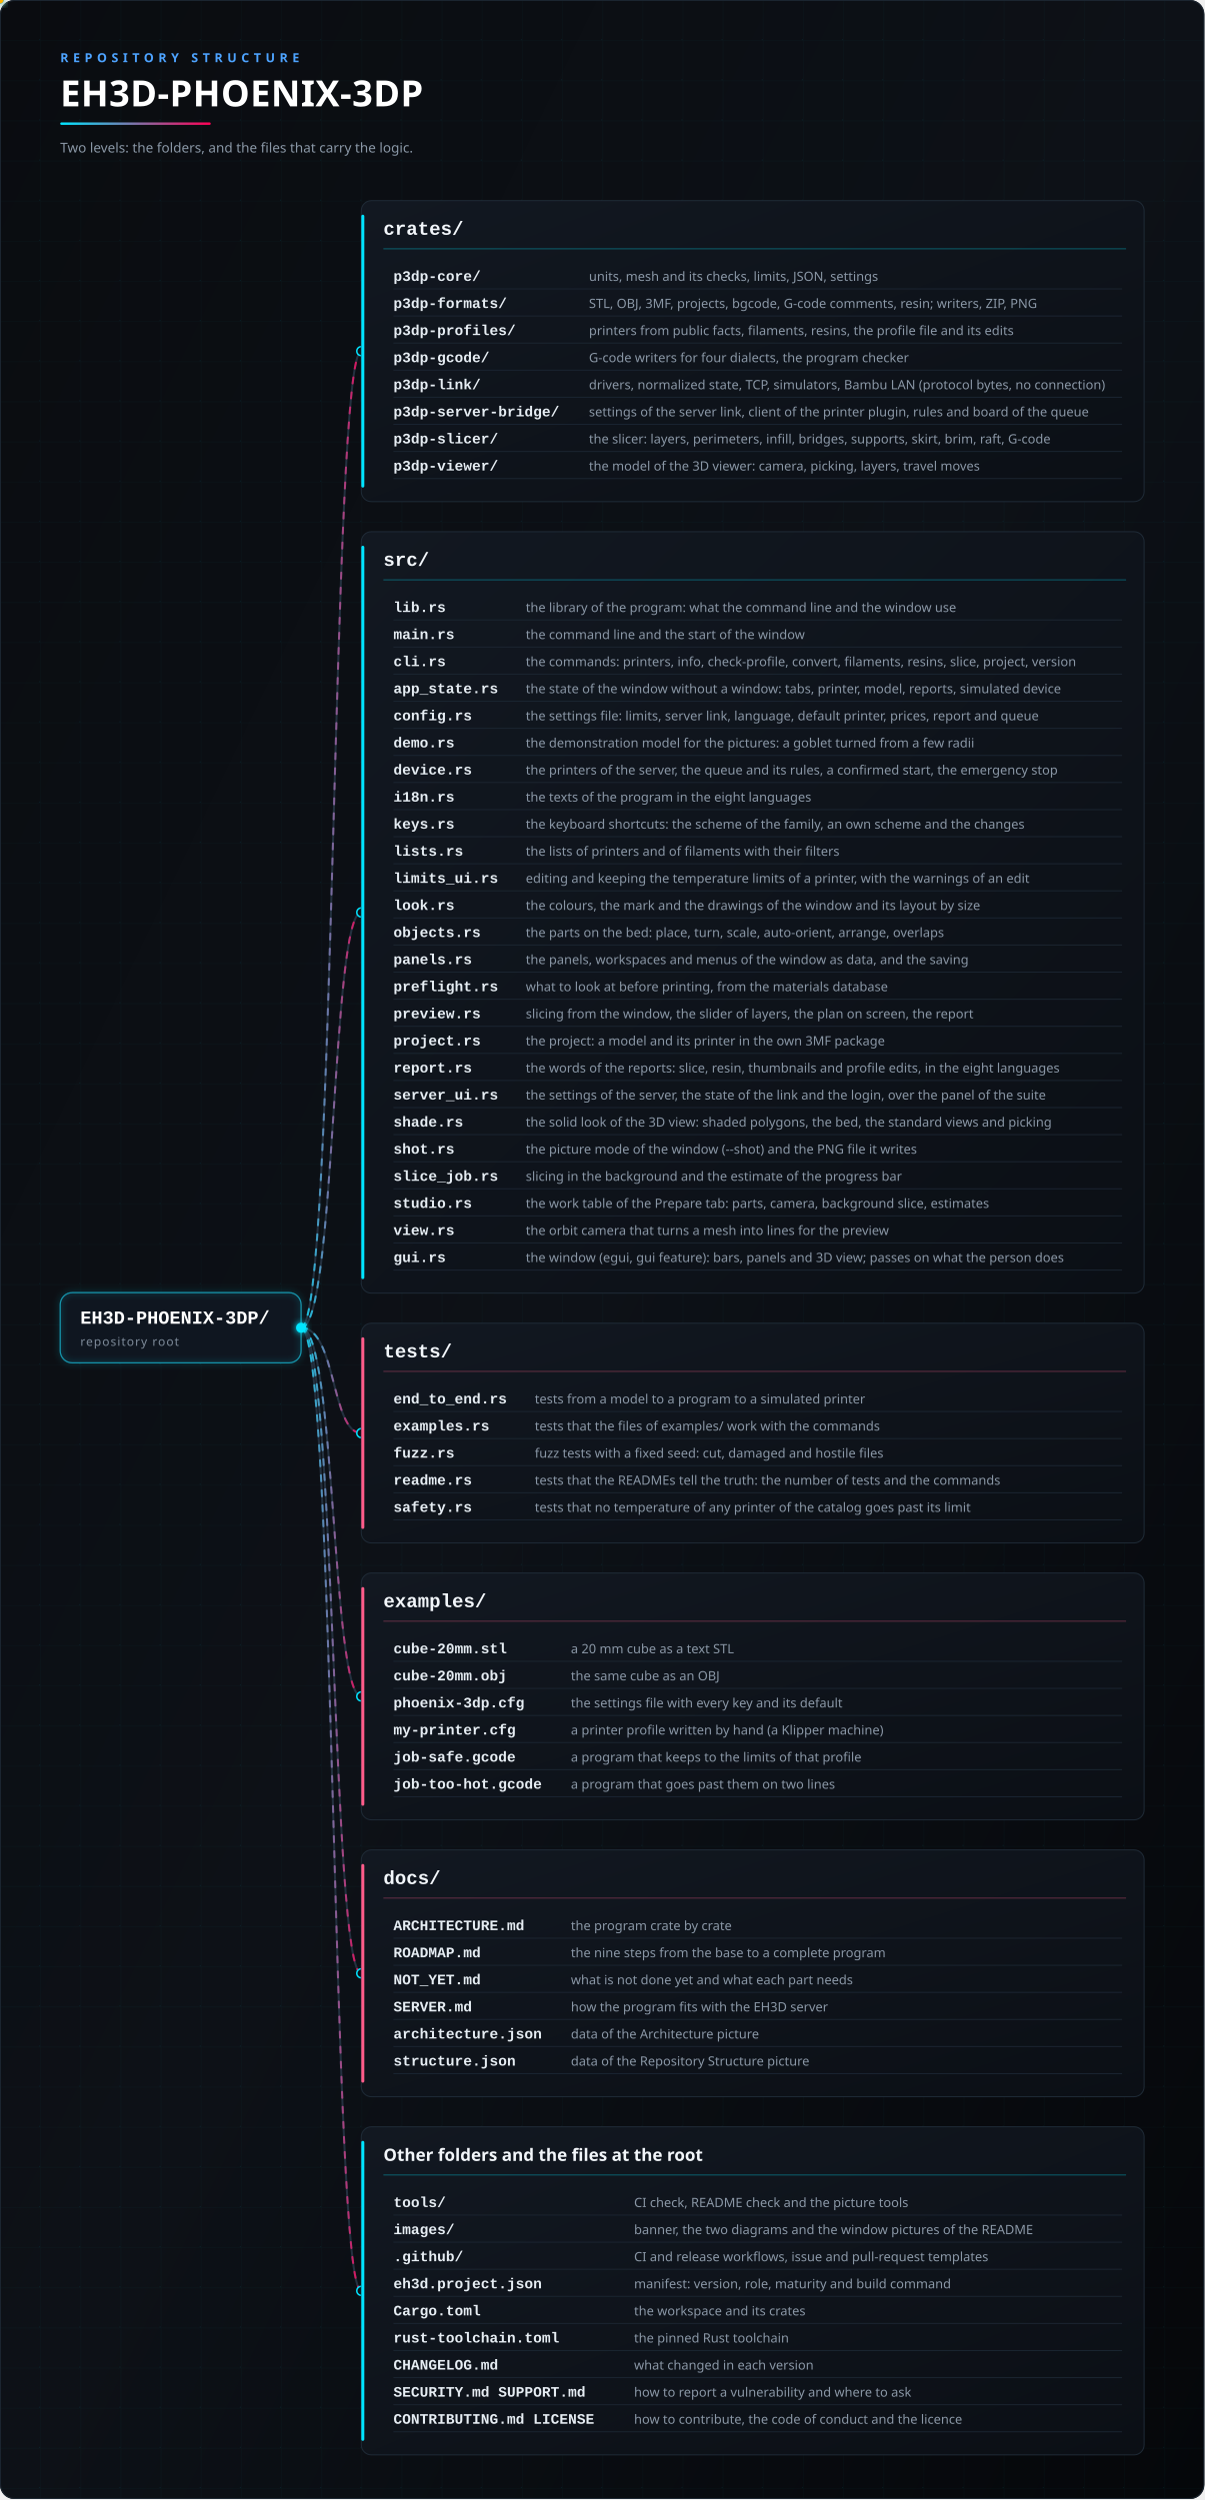
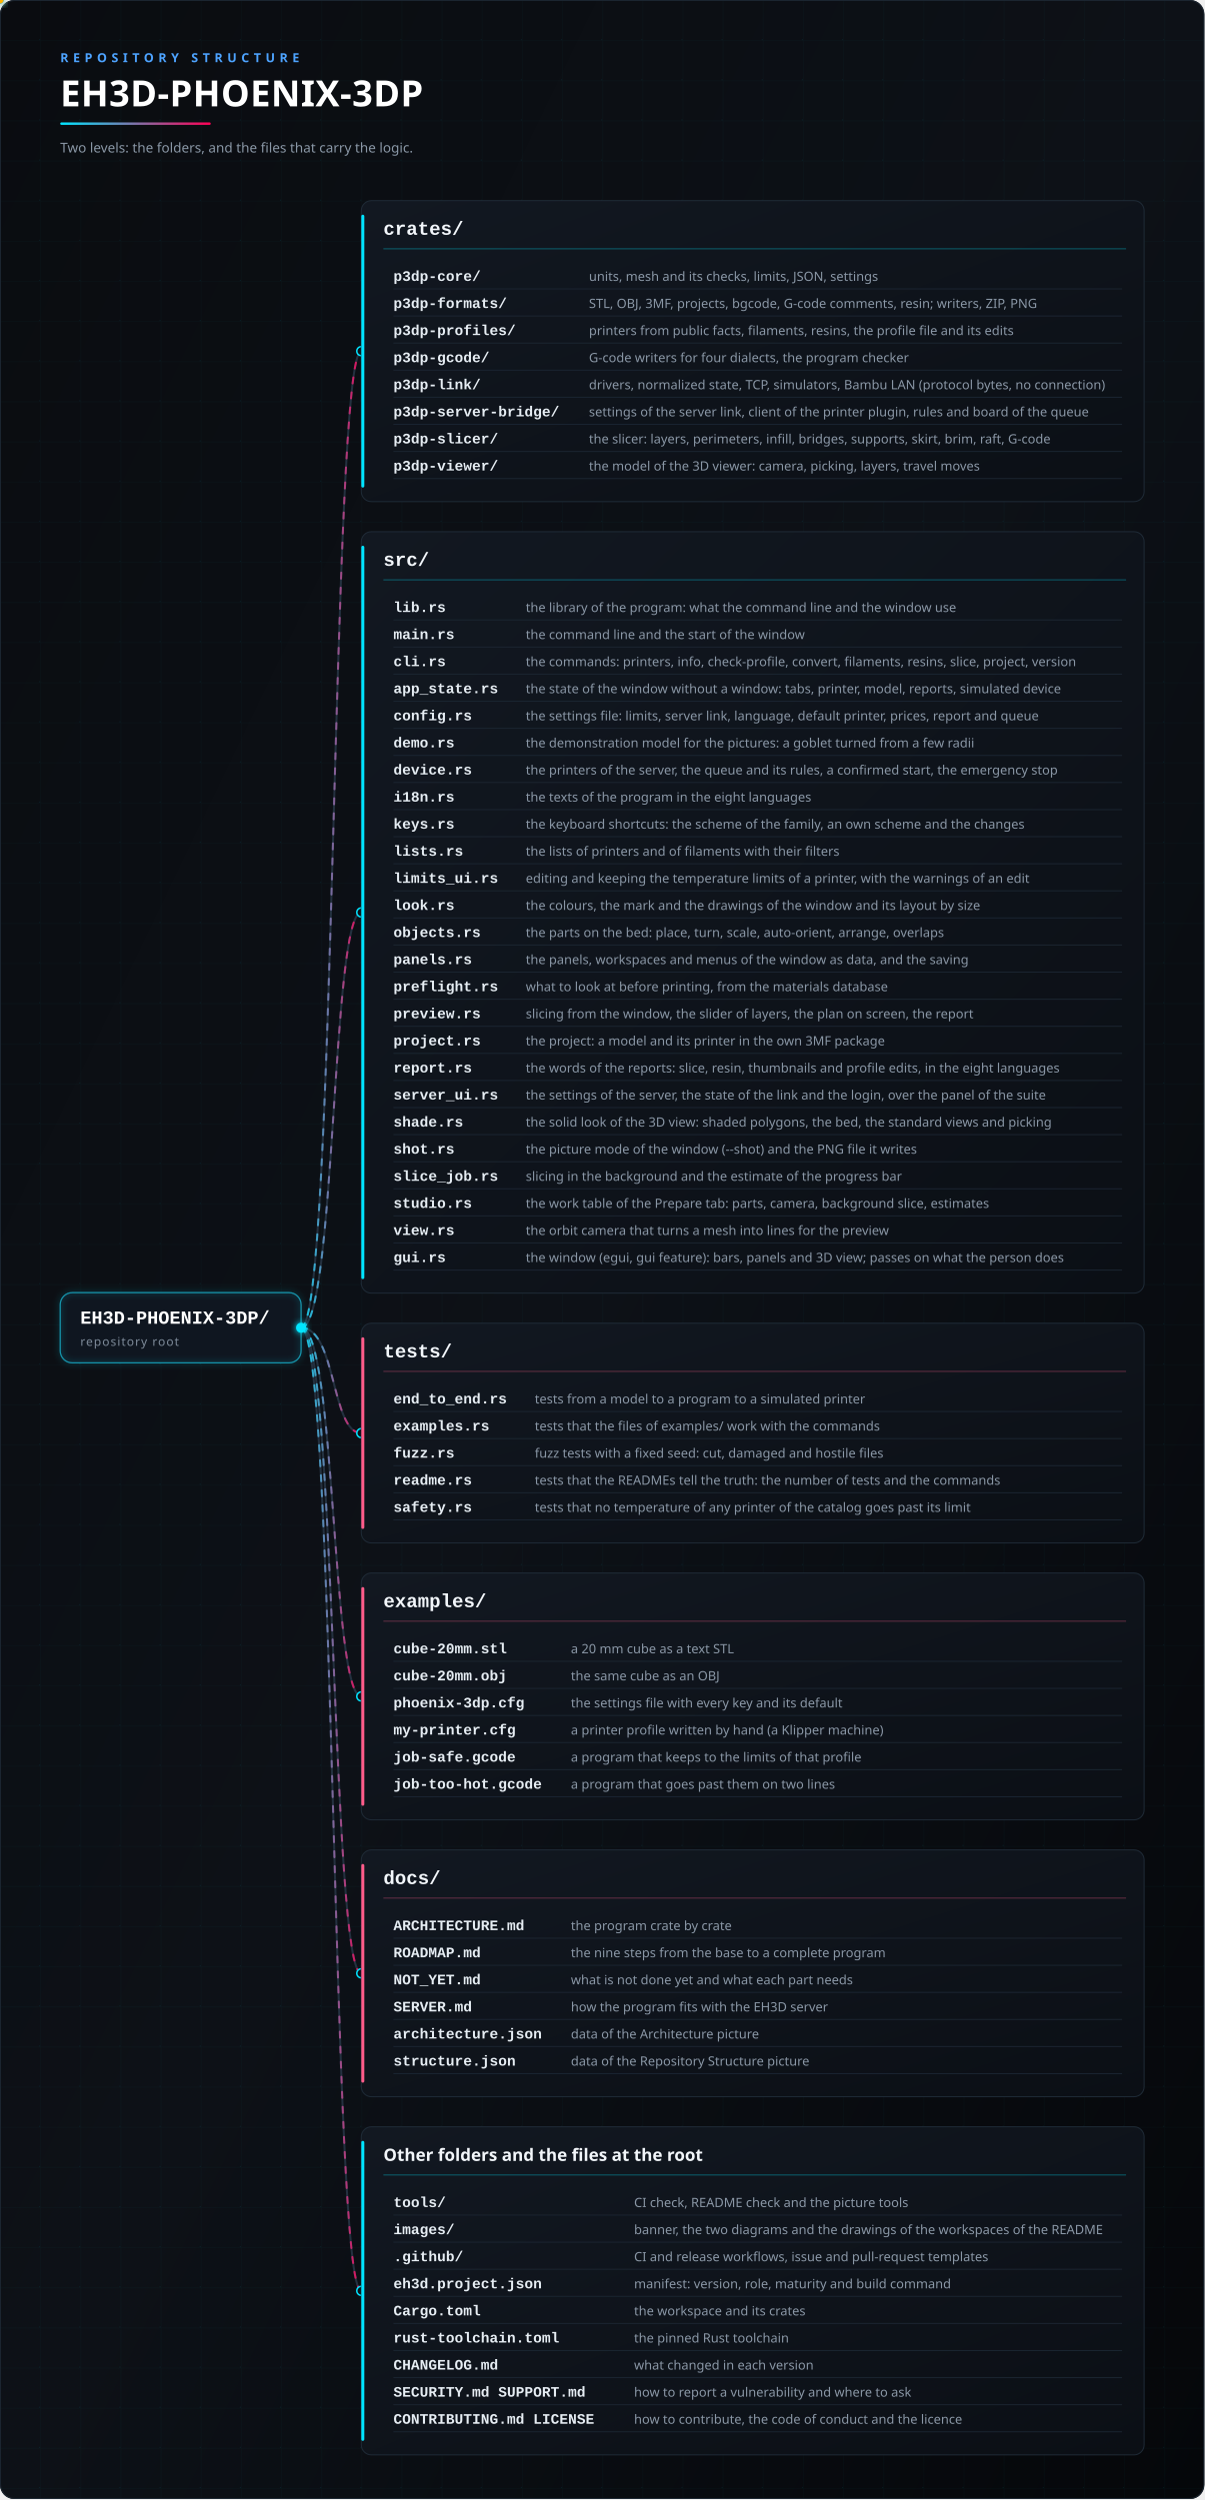
<svg xmlns="http://www.w3.org/2000/svg" viewBox="0 0 1200 2491" width="100%" role="img" aria-labelledby="t d">
  <defs>
    <linearGradient id="bg" x1="0" y1="0" x2="1" y2="1">
      <stop offset="0" stop-color="#0A0C10" />
      <stop offset="0.5" stop-color="#0D1117" />
      <stop offset="1" stop-color="#05070A" />
    </linearGradient>
    <linearGradient id="card" x1="0" y1="0" x2="1" y2="1">
      <stop offset="0" stop-color="#121821" />
      <stop offset="1" stop-color="#0B0F15" />
    </linearGradient>
    <linearGradient id="line" x1="0" y1="0" x2="1" y2="0">
      <stop offset="0" stop-color="#00E5FF" />
      <stop offset="1" stop-color="#FF0055" />
    </linearGradient>
    <filter id="glow" x="-50%" y="-50%" width="200%" height="200%">
      <feGaussianBlur stdDeviation="3" result="b" />
      <feMerge>
        <feMergeNode in="b" />
        <feMergeNode in="SourceGraphic" />
      </feMerge>
    </filter>
    <pattern id="grid" width="40" height="40" patternUnits="userSpaceOnUse">
      <path d="M40 0H0V40" fill="none" stroke="#00E5FF" stroke-opacity="0.035" />
      <circle cx="40" cy="40" r="1" fill="#00E5FF" fill-opacity="0.09" />
    </pattern>
  </defs>
  <rect width="1200" height="2491" rx="14" fill="url(#bg)" />
  <rect width="1200" height="2491" rx="14" fill="url(#grid)" />
  <rect x="0.5" y="0.5" width="1199" height="2490" rx="14" fill="none" stroke="#1B2530" />
  <text x="60" y="62" font-family="'Segoe UI','Noto Sans','Noto Sans CJK SC','Microsoft YaHei','Yu Gothic','Helvetica Neue',Helvetica,Arial,sans-serif" font-size="12.5" font-weight="600" fill="#4DA3FF" text-anchor="start" letter-spacing="4.5">REPOSITORY STRUCTURE</text>
  <text x="60" y="106" font-family="'Segoe UI','Noto Sans','Noto Sans CJK SC','Microsoft YaHei','Yu Gothic','Helvetica Neue',Helvetica,Arial,sans-serif" font-size="36" font-weight="700" fill="#FFFFFF" text-anchor="start" letter-spacing="0.5">EH3D-PHOENIX-3DP</text>
  <rect x="60" y="122" width="150" height="2.5" rx="1.25" fill="url(#line)">
    <animate attributeName="width" values="40;150;150" keyTimes="0;0.4;1" dur="3s" repeatCount="indefinite" />
  </rect>
  <text x="60" y="152" font-family="'Segoe UI','Noto Sans','Noto Sans CJK SC','Microsoft YaHei','Yu Gothic','Helvetica Neue',Helvetica,Arial,sans-serif" font-size="13.5" font-weight="400" fill="#8A97A6" text-anchor="start">Two levels: the folders, and the files that carry the logic.</text>
  <path id="c0" d="M300,1323.5 C335,1323.5 330,350 360,350" fill="none" stroke="#243140" stroke-width="2" />
  <path d="M300,1323.5 C335,1323.5 330,350 360,350" fill="none" stroke="url(#line)" stroke-width="2" stroke-linecap="round" stroke-dasharray="6 9" opacity="0.9">
    <animate attributeName="stroke-dashoffset" from="0" to="-30" dur="1.6s" repeatCount="indefinite" />
  </path>
  <circle cx="360" cy="350" r="4.5" fill="#0D1117" stroke="#00E5FF" stroke-width="1.5" />
  <path id="c1" d="M300,1323.5 C335,1323.5 330,909.5 360,909.5" fill="none" stroke="#243140" stroke-width="2" />
  <path d="M300,1323.5 C335,1323.5 330,909.5 360,909.5" fill="none" stroke="url(#line)" stroke-width="2" stroke-linecap="round" stroke-dasharray="6 9" opacity="0.9">
    <animate attributeName="stroke-dashoffset" from="0" to="-30" dur="1.6s" repeatCount="indefinite" />
  </path>
  <circle cx="360" cy="909.5" r="4.5" fill="#0D1117" stroke="#00E5FF" stroke-width="1.5" />
  <path id="c2" d="M300,1323.5 C335,1323.5 330,1428.5 360,1428.5" fill="none" stroke="#243140" stroke-width="2" />
  <path d="M300,1323.5 C335,1323.5 330,1428.5 360,1428.5" fill="none" stroke="url(#line)" stroke-width="2" stroke-linecap="round" stroke-dasharray="6 9" opacity="0.9">
    <animate attributeName="stroke-dashoffset" from="0" to="-30" dur="1.6s" repeatCount="indefinite" />
  </path>
  <circle cx="360" cy="1428.5" r="4.5" fill="#0D1117" stroke="#00E5FF" stroke-width="1.5" />
  <path id="c3" d="M300,1323.5 C335,1323.5 330,1691 360,1691" fill="none" stroke="#243140" stroke-width="2" />
  <path d="M300,1323.5 C335,1323.5 330,1691 360,1691" fill="none" stroke="url(#line)" stroke-width="2" stroke-linecap="round" stroke-dasharray="6 9" opacity="0.9">
    <animate attributeName="stroke-dashoffset" from="0" to="-30" dur="1.6s" repeatCount="indefinite" />
  </path>
  <circle cx="360" cy="1691" r="4.5" fill="#0D1117" stroke="#00E5FF" stroke-width="1.5" />
  <path id="c4" d="M300,1323.5 C335,1323.5 330,1967 360,1967" fill="none" stroke="#243140" stroke-width="2" />
  <path d="M300,1323.5 C335,1323.5 330,1967 360,1967" fill="none" stroke="url(#line)" stroke-width="2" stroke-linecap="round" stroke-dasharray="6 9" opacity="0.9">
    <animate attributeName="stroke-dashoffset" from="0" to="-30" dur="1.6s" repeatCount="indefinite" />
  </path>
  <circle cx="360" cy="1967" r="4.5" fill="#0D1117" stroke="#00E5FF" stroke-width="1.5" />
  <path id="c5" d="M300,1323.5 C335,1323.5 330,2283.5 360,2283.5" fill="none" stroke="#243140" stroke-width="2" />
  <path d="M300,1323.5 C335,1323.5 330,2283.5 360,2283.5" fill="none" stroke="url(#line)" stroke-width="2" stroke-linecap="round" stroke-dasharray="6 9" opacity="0.9">
    <animate attributeName="stroke-dashoffset" from="0" to="-30" dur="1.6s" repeatCount="indefinite" />
  </path>
  <circle cx="360" cy="2283.5" r="4.5" fill="#0D1117" stroke="#00E5FF" stroke-width="1.5" />
  <circle r="3.5" fill="#00E5FF" filter="url(#glow)">
    <animateMotion dur="3.4s" repeatCount="indefinite">
      <mpath href="#c0" />
    </animateMotion>
  </circle>
  <circle r="3.5" fill="#4DA3FF" filter="url(#glow)">
    <animateMotion dur="4.2s" repeatCount="indefinite">
      <mpath href="#c1" />
    </animateMotion>
  </circle>
  <circle r="3.5" fill="#FFB300" filter="url(#glow)">
    <animateMotion dur="5.0s" repeatCount="indefinite">
      <mpath href="#c2" />
    </animateMotion>
  </circle>
  <circle r="3.5" fill="#00E5FF" filter="url(#glow)">
    <animateMotion dur="5.8s" repeatCount="indefinite">
      <mpath href="#c3" />
    </animateMotion>
  </circle>
  <circle r="3.5" fill="#4DA3FF" filter="url(#glow)">
    <animateMotion dur="6.6s" repeatCount="indefinite">
      <mpath href="#c4" />
    </animateMotion>
  </circle>
  <circle r="3.5" fill="#FFB300" filter="url(#glow)">
    <animateMotion dur="7.4s" repeatCount="indefinite">
      <mpath href="#c5" />
    </animateMotion>
  </circle>
  <rect x="60" y="1288.5" width="240" height="70" rx="12" fill="#0F1620" stroke="#2A3A4C" stroke-width="1.2" />
  <rect x="60" y="1288.5" width="240" height="70" rx="12" fill="none" stroke="#00E5FF" stroke-opacity="0.5" stroke-width="1.2" filter="url(#glow)">
    <animate attributeName="stroke-opacity" values="0.15;0.6;0.15" dur="3.6s" repeatCount="indefinite" />
  </rect>
  <text x="80" y="1319.5" font-family="'JetBrains Mono','Cascadia Code','SFMono-Regular',Consolas,'Liberation Mono',monospace" font-size="18.5" font-weight="700" fill="#FFFFFF" text-anchor="start">EH3D-PHOENIX-3DP/</text>
  <text x="80" y="1341.5" font-family="'Segoe UI','Noto Sans','Noto Sans CJK SC','Microsoft YaHei','Yu Gothic','Helvetica Neue',Helvetica,Arial,sans-serif" font-size="12" font-weight="400" fill="#7D8A99" text-anchor="start" letter-spacing="1">repository root</text>
  <circle cx="300" cy="1323.5" r="5" fill="#00E5FF" filter="url(#glow)" />
  <rect x="360" y="200" width="780" height="300" rx="10" fill="url(#card)" stroke="#1E2A36" stroke-width="1" />
  <rect x="360" y="214" width="3" height="272" rx="1.5" fill="#00E5FF">
    <animate attributeName="opacity" values="0.55;1;0.55" dur="4s" begin="0s" repeatCount="indefinite" />
  </rect>
  <text x="382" y="234" font-family="'JetBrains Mono','Cascadia Code','SFMono-Regular',Consolas,'Liberation Mono',monospace" font-size="19" font-weight="700" fill="#F2F6FA" text-anchor="start">crates/</text>
  <line x1="382" y1="248" x2="1122" y2="248" stroke="#00E5FF" stroke-opacity="0.35" stroke-width="1" />
  <text x="392" y="280" font-family="'JetBrains Mono','Cascadia Code','SFMono-Regular',Consolas,'Liberation Mono',monospace" font-size="14.5" font-weight="600" fill="#E6EDF3" text-anchor="start">p3dp-core/</text>
  <text x="586.81" y="280" font-family="'Segoe UI','Noto Sans','Noto Sans CJK SC','Microsoft YaHei','Yu Gothic','Helvetica Neue',Helvetica,Arial,sans-serif" font-size="12.8" font-weight="400" fill="#8A97A6" text-anchor="start">units, mesh and its checks, limits, JSON, settings</text>
  <line x1="392" y1="288" x2="1118" y2="288" stroke="#1A2430" stroke-width="1" />
  <text x="392" y="307" font-family="'JetBrains Mono','Cascadia Code','SFMono-Regular',Consolas,'Liberation Mono',monospace" font-size="14.5" font-weight="600" fill="#E6EDF3" text-anchor="start">p3dp-formats/</text>
  <text x="586.81" y="307" font-family="'Segoe UI','Noto Sans','Noto Sans CJK SC','Microsoft YaHei','Yu Gothic','Helvetica Neue',Helvetica,Arial,sans-serif" font-size="12.8" font-weight="400" fill="#8A97A6" text-anchor="start">STL, OBJ, 3MF, projects, bgcode, G-code comments, resin; writers, ZIP, PNG</text>
  <line x1="392" y1="315" x2="1118" y2="315" stroke="#1A2430" stroke-width="1" />
  <text x="392" y="334" font-family="'JetBrains Mono','Cascadia Code','SFMono-Regular',Consolas,'Liberation Mono',monospace" font-size="14.5" font-weight="600" fill="#E6EDF3" text-anchor="start">p3dp-profiles/</text>
  <text x="586.81" y="334" font-family="'Segoe UI','Noto Sans','Noto Sans CJK SC','Microsoft YaHei','Yu Gothic','Helvetica Neue',Helvetica,Arial,sans-serif" font-size="12.8" font-weight="400" fill="#8A97A6" text-anchor="start">printers from public facts, filaments, resins, the profile file and its edits</text>
  <line x1="392" y1="342" x2="1118" y2="342" stroke="#1A2430" stroke-width="1" />
  <text x="392" y="361" font-family="'JetBrains Mono','Cascadia Code','SFMono-Regular',Consolas,'Liberation Mono',monospace" font-size="14.5" font-weight="600" fill="#E6EDF3" text-anchor="start">p3dp-gcode/</text>
  <text x="586.81" y="361" font-family="'Segoe UI','Noto Sans','Noto Sans CJK SC','Microsoft YaHei','Yu Gothic','Helvetica Neue',Helvetica,Arial,sans-serif" font-size="12.8" font-weight="400" fill="#8A97A6" text-anchor="start">G-code writers for four dialects, the program checker</text>
  <line x1="392" y1="369" x2="1118" y2="369" stroke="#1A2430" stroke-width="1" />
  <text x="392" y="388" font-family="'JetBrains Mono','Cascadia Code','SFMono-Regular',Consolas,'Liberation Mono',monospace" font-size="14.5" font-weight="600" fill="#E6EDF3" text-anchor="start">p3dp-link/</text>
  <text x="586.81" y="388" font-family="'Segoe UI','Noto Sans','Noto Sans CJK SC','Microsoft YaHei','Yu Gothic','Helvetica Neue',Helvetica,Arial,sans-serif" font-size="12.8" font-weight="400" fill="#8A97A6" text-anchor="start">drivers, normalized state, TCP, simulators, Bambu LAN (protocol bytes, no connection)</text>
  <line x1="392" y1="396" x2="1118" y2="396" stroke="#1A2430" stroke-width="1" />
  <text x="392" y="415" font-family="'JetBrains Mono','Cascadia Code','SFMono-Regular',Consolas,'Liberation Mono',monospace" font-size="14.5" font-weight="600" fill="#E6EDF3" text-anchor="start">p3dp-server-bridge/</text>
  <text x="586.81" y="415" font-family="'Segoe UI','Noto Sans','Noto Sans CJK SC','Microsoft YaHei','Yu Gothic','Helvetica Neue',Helvetica,Arial,sans-serif" font-size="12.8" font-weight="400" fill="#8A97A6" text-anchor="start">settings of the server link, client of the printer plugin, rules and board of the queue</text>
  <line x1="392" y1="423" x2="1118" y2="423" stroke="#1A2430" stroke-width="1" />
  <text x="392" y="442" font-family="'JetBrains Mono','Cascadia Code','SFMono-Regular',Consolas,'Liberation Mono',monospace" font-size="14.5" font-weight="600" fill="#E6EDF3" text-anchor="start">p3dp-slicer/</text>
  <text x="586.81" y="442" font-family="'Segoe UI','Noto Sans','Noto Sans CJK SC','Microsoft YaHei','Yu Gothic','Helvetica Neue',Helvetica,Arial,sans-serif" font-size="12.8" font-weight="400" fill="#8A97A6" text-anchor="start">the slicer: layers, perimeters, infill, bridges, supports, skirt, brim, raft, G-code</text>
  <line x1="392" y1="450" x2="1118" y2="450" stroke="#1A2430" stroke-width="1" />
  <text x="392" y="469" font-family="'JetBrains Mono','Cascadia Code','SFMono-Regular',Consolas,'Liberation Mono',monospace" font-size="14.5" font-weight="600" fill="#E6EDF3" text-anchor="start">p3dp-viewer/</text>
  <text x="586.81" y="469" font-family="'Segoe UI','Noto Sans','Noto Sans CJK SC','Microsoft YaHei','Yu Gothic','Helvetica Neue',Helvetica,Arial,sans-serif" font-size="12.8" font-weight="400" fill="#8A97A6" text-anchor="start">the model of the 3D viewer: camera, picking, layers, travel moves</text>
  <line x1="392" y1="477" x2="1118" y2="477" stroke="#1A2430" stroke-width="1" />
  <rect x="360" y="530" width="780" height="759" rx="10" fill="url(#card)" stroke="#1E2A36" stroke-width="1" />
  <rect x="360" y="544" width="3" height="731" rx="1.5" fill="#00E5FF">
    <animate attributeName="opacity" values="0.55;1;0.55" dur="4s" begin="0.6s" repeatCount="indefinite" />
  </rect>
  <text x="382" y="564" font-family="'JetBrains Mono','Cascadia Code','SFMono-Regular',Consolas,'Liberation Mono',monospace" font-size="19" font-weight="700" fill="#F2F6FA" text-anchor="start">src/</text>
  <line x1="382" y1="578" x2="1122" y2="578" stroke="#00E5FF" stroke-opacity="0.35" stroke-width="1" />
  <text x="392" y="610" font-family="'JetBrains Mono','Cascadia Code','SFMono-Regular',Consolas,'Liberation Mono',monospace" font-size="14.5" font-weight="600" fill="#E6EDF3" text-anchor="start">lib.rs</text>
  <text x="523.88" y="610" font-family="'Segoe UI','Noto Sans','Noto Sans CJK SC','Microsoft YaHei','Yu Gothic','Helvetica Neue',Helvetica,Arial,sans-serif" font-size="12.8" font-weight="400" fill="#8A97A6" text-anchor="start">the library of the program: what the command line and the window use</text>
  <line x1="392" y1="618" x2="1118" y2="618" stroke="#1A2430" stroke-width="1" />
  <text x="392" y="637" font-family="'JetBrains Mono','Cascadia Code','SFMono-Regular',Consolas,'Liberation Mono',monospace" font-size="14.5" font-weight="600" fill="#E6EDF3" text-anchor="start">main.rs</text>
  <text x="523.88" y="637" font-family="'Segoe UI','Noto Sans','Noto Sans CJK SC','Microsoft YaHei','Yu Gothic','Helvetica Neue',Helvetica,Arial,sans-serif" font-size="12.8" font-weight="400" fill="#8A97A6" text-anchor="start">the command line and the start of the window</text>
  <line x1="392" y1="645" x2="1118" y2="645" stroke="#1A2430" stroke-width="1" />
  <text x="392" y="664" font-family="'JetBrains Mono','Cascadia Code','SFMono-Regular',Consolas,'Liberation Mono',monospace" font-size="14.5" font-weight="600" fill="#E6EDF3" text-anchor="start">cli.rs</text>
  <text x="523.88" y="664" font-family="'Segoe UI','Noto Sans','Noto Sans CJK SC','Microsoft YaHei','Yu Gothic','Helvetica Neue',Helvetica,Arial,sans-serif" font-size="12.8" font-weight="400" fill="#8A97A6" text-anchor="start">the commands: printers, info, check-profile, convert, filaments, resins, slice, project, version</text>
  <line x1="392" y1="672" x2="1118" y2="672" stroke="#1A2430" stroke-width="1" />
  <text x="392" y="691" font-family="'JetBrains Mono','Cascadia Code','SFMono-Regular',Consolas,'Liberation Mono',monospace" font-size="14.5" font-weight="600" fill="#E6EDF3" text-anchor="start">app_state.rs</text>
  <text x="523.88" y="691" font-family="'Segoe UI','Noto Sans','Noto Sans CJK SC','Microsoft YaHei','Yu Gothic','Helvetica Neue',Helvetica,Arial,sans-serif" font-size="12.8" font-weight="400" fill="#8A97A6" text-anchor="start">the state of the window without a window: tabs, printer, model, reports, simulated device</text>
  <line x1="392" y1="699" x2="1118" y2="699" stroke="#1A2430" stroke-width="1" />
  <text x="392" y="718" font-family="'JetBrains Mono','Cascadia Code','SFMono-Regular',Consolas,'Liberation Mono',monospace" font-size="14.5" font-weight="600" fill="#E6EDF3" text-anchor="start">config.rs</text>
  <text x="523.88" y="718" font-family="'Segoe UI','Noto Sans','Noto Sans CJK SC','Microsoft YaHei','Yu Gothic','Helvetica Neue',Helvetica,Arial,sans-serif" font-size="12.8" font-weight="400" fill="#8A97A6" text-anchor="start">the settings file: limits, server link, language, default printer, prices, report and queue</text>
  <line x1="392" y1="726" x2="1118" y2="726" stroke="#1A2430" stroke-width="1" />
  <text x="392" y="745" font-family="'JetBrains Mono','Cascadia Code','SFMono-Regular',Consolas,'Liberation Mono',monospace" font-size="14.5" font-weight="600" fill="#E6EDF3" text-anchor="start">demo.rs</text>
  <text x="523.88" y="745" font-family="'Segoe UI','Noto Sans','Noto Sans CJK SC','Microsoft YaHei','Yu Gothic','Helvetica Neue',Helvetica,Arial,sans-serif" font-size="12.8" font-weight="400" fill="#8A97A6" text-anchor="start">the demonstration model for the pictures: a goblet turned from a few radii</text>
  <line x1="392" y1="753" x2="1118" y2="753" stroke="#1A2430" stroke-width="1" />
  <text x="392" y="772" font-family="'JetBrains Mono','Cascadia Code','SFMono-Regular',Consolas,'Liberation Mono',monospace" font-size="14.5" font-weight="600" fill="#E6EDF3" text-anchor="start">device.rs</text>
  <text x="523.88" y="772" font-family="'Segoe UI','Noto Sans','Noto Sans CJK SC','Microsoft YaHei','Yu Gothic','Helvetica Neue',Helvetica,Arial,sans-serif" font-size="12.8" font-weight="400" fill="#8A97A6" text-anchor="start">the printers of the server, the queue and its rules, a confirmed start, the emergency stop</text>
  <line x1="392" y1="780" x2="1118" y2="780" stroke="#1A2430" stroke-width="1" />
  <text x="392" y="799" font-family="'JetBrains Mono','Cascadia Code','SFMono-Regular',Consolas,'Liberation Mono',monospace" font-size="14.5" font-weight="600" fill="#E6EDF3" text-anchor="start">i18n.rs</text>
  <text x="523.88" y="799" font-family="'Segoe UI','Noto Sans','Noto Sans CJK SC','Microsoft YaHei','Yu Gothic','Helvetica Neue',Helvetica,Arial,sans-serif" font-size="12.8" font-weight="400" fill="#8A97A6" text-anchor="start">the texts of the program in the eight languages</text>
  <line x1="392" y1="807" x2="1118" y2="807" stroke="#1A2430" stroke-width="1" />
  <text x="392" y="826" font-family="'JetBrains Mono','Cascadia Code','SFMono-Regular',Consolas,'Liberation Mono',monospace" font-size="14.5" font-weight="600" fill="#E6EDF3" text-anchor="start">keys.rs</text>
  <text x="523.88" y="826" font-family="'Segoe UI','Noto Sans','Noto Sans CJK SC','Microsoft YaHei','Yu Gothic','Helvetica Neue',Helvetica,Arial,sans-serif" font-size="12.8" font-weight="400" fill="#8A97A6" text-anchor="start">the keyboard shortcuts: the scheme of the family, an own scheme and the changes</text>
  <line x1="392" y1="834" x2="1118" y2="834" stroke="#1A2430" stroke-width="1" />
  <text x="392" y="853" font-family="'JetBrains Mono','Cascadia Code','SFMono-Regular',Consolas,'Liberation Mono',monospace" font-size="14.5" font-weight="600" fill="#E6EDF3" text-anchor="start">lists.rs</text>
  <text x="523.88" y="853" font-family="'Segoe UI','Noto Sans','Noto Sans CJK SC','Microsoft YaHei','Yu Gothic','Helvetica Neue',Helvetica,Arial,sans-serif" font-size="12.8" font-weight="400" fill="#8A97A6" text-anchor="start">the lists of printers and of filaments with their filters</text>
  <line x1="392" y1="861" x2="1118" y2="861" stroke="#1A2430" stroke-width="1" />
  <text x="392" y="880" font-family="'JetBrains Mono','Cascadia Code','SFMono-Regular',Consolas,'Liberation Mono',monospace" font-size="14.5" font-weight="600" fill="#E6EDF3" text-anchor="start">limits_ui.rs</text>
  <text x="523.88" y="880" font-family="'Segoe UI','Noto Sans','Noto Sans CJK SC','Microsoft YaHei','Yu Gothic','Helvetica Neue',Helvetica,Arial,sans-serif" font-size="12.8" font-weight="400" fill="#8A97A6" text-anchor="start">editing and keeping the temperature limits of a printer, with the warnings of an edit</text>
  <line x1="392" y1="888" x2="1118" y2="888" stroke="#1A2430" stroke-width="1" />
  <text x="392" y="907" font-family="'JetBrains Mono','Cascadia Code','SFMono-Regular',Consolas,'Liberation Mono',monospace" font-size="14.5" font-weight="600" fill="#E6EDF3" text-anchor="start">look.rs</text>
  <text x="523.88" y="907" font-family="'Segoe UI','Noto Sans','Noto Sans CJK SC','Microsoft YaHei','Yu Gothic','Helvetica Neue',Helvetica,Arial,sans-serif" font-size="12.8" font-weight="400" fill="#8A97A6" text-anchor="start">the colours, the mark and the drawings of the window and its layout by size</text>
  <line x1="392" y1="915" x2="1118" y2="915" stroke="#1A2430" stroke-width="1" />
  <text x="392" y="934" font-family="'JetBrains Mono','Cascadia Code','SFMono-Regular',Consolas,'Liberation Mono',monospace" font-size="14.5" font-weight="600" fill="#E6EDF3" text-anchor="start">objects.rs</text>
  <text x="523.88" y="934" font-family="'Segoe UI','Noto Sans','Noto Sans CJK SC','Microsoft YaHei','Yu Gothic','Helvetica Neue',Helvetica,Arial,sans-serif" font-size="12.8" font-weight="400" fill="#8A97A6" text-anchor="start">the parts on the bed: place, turn, scale, auto-orient, arrange, overlaps</text>
  <line x1="392" y1="942" x2="1118" y2="942" stroke="#1A2430" stroke-width="1" />
  <text x="392" y="961" font-family="'JetBrains Mono','Cascadia Code','SFMono-Regular',Consolas,'Liberation Mono',monospace" font-size="14.5" font-weight="600" fill="#E6EDF3" text-anchor="start">panels.rs</text>
  <text x="523.88" y="961" font-family="'Segoe UI','Noto Sans','Noto Sans CJK SC','Microsoft YaHei','Yu Gothic','Helvetica Neue',Helvetica,Arial,sans-serif" font-size="12.8" font-weight="400" fill="#8A97A6" text-anchor="start">the panels, workspaces and menus of the window as data, and the saving</text>
  <line x1="392" y1="969" x2="1118" y2="969" stroke="#1A2430" stroke-width="1" />
  <text x="392" y="988" font-family="'JetBrains Mono','Cascadia Code','SFMono-Regular',Consolas,'Liberation Mono',monospace" font-size="14.5" font-weight="600" fill="#E6EDF3" text-anchor="start">preflight.rs</text>
  <text x="523.88" y="988" font-family="'Segoe UI','Noto Sans','Noto Sans CJK SC','Microsoft YaHei','Yu Gothic','Helvetica Neue',Helvetica,Arial,sans-serif" font-size="12.8" font-weight="400" fill="#8A97A6" text-anchor="start">what to look at before printing, from the materials database</text>
  <line x1="392" y1="996" x2="1118" y2="996" stroke="#1A2430" stroke-width="1" />
  <text x="392" y="1015" font-family="'JetBrains Mono','Cascadia Code','SFMono-Regular',Consolas,'Liberation Mono',monospace" font-size="14.5" font-weight="600" fill="#E6EDF3" text-anchor="start">preview.rs</text>
  <text x="523.88" y="1015" font-family="'Segoe UI','Noto Sans','Noto Sans CJK SC','Microsoft YaHei','Yu Gothic','Helvetica Neue',Helvetica,Arial,sans-serif" font-size="12.8" font-weight="400" fill="#8A97A6" text-anchor="start">slicing from the window, the slider of layers, the plan on screen, the report</text>
  <line x1="392" y1="1023" x2="1118" y2="1023" stroke="#1A2430" stroke-width="1" />
  <text x="392" y="1042" font-family="'JetBrains Mono','Cascadia Code','SFMono-Regular',Consolas,'Liberation Mono',monospace" font-size="14.5" font-weight="600" fill="#E6EDF3" text-anchor="start">project.rs</text>
  <text x="523.88" y="1042" font-family="'Segoe UI','Noto Sans','Noto Sans CJK SC','Microsoft YaHei','Yu Gothic','Helvetica Neue',Helvetica,Arial,sans-serif" font-size="12.8" font-weight="400" fill="#8A97A6" text-anchor="start">the project: a model and its printer in the own 3MF package</text>
  <line x1="392" y1="1050" x2="1118" y2="1050" stroke="#1A2430" stroke-width="1" />
  <text x="392" y="1069" font-family="'JetBrains Mono','Cascadia Code','SFMono-Regular',Consolas,'Liberation Mono',monospace" font-size="14.5" font-weight="600" fill="#E6EDF3" text-anchor="start">report.rs</text>
  <text x="523.88" y="1069" font-family="'Segoe UI','Noto Sans','Noto Sans CJK SC','Microsoft YaHei','Yu Gothic','Helvetica Neue',Helvetica,Arial,sans-serif" font-size="12.8" font-weight="400" fill="#8A97A6" text-anchor="start">the words of the reports: slice, resin, thumbnails and profile edits, in the eight languages</text>
  <line x1="392" y1="1077" x2="1118" y2="1077" stroke="#1A2430" stroke-width="1" />
  <text x="392" y="1096" font-family="'JetBrains Mono','Cascadia Code','SFMono-Regular',Consolas,'Liberation Mono',monospace" font-size="14.5" font-weight="600" fill="#E6EDF3" text-anchor="start">server_ui.rs</text>
  <text x="523.88" y="1096" font-family="'Segoe UI','Noto Sans','Noto Sans CJK SC','Microsoft YaHei','Yu Gothic','Helvetica Neue',Helvetica,Arial,sans-serif" font-size="12.8" font-weight="400" fill="#8A97A6" text-anchor="start">the settings of the server, the state of the link and the login, over the panel of the suite</text>
  <line x1="392" y1="1104" x2="1118" y2="1104" stroke="#1A2430" stroke-width="1" />
  <text x="392" y="1123" font-family="'JetBrains Mono','Cascadia Code','SFMono-Regular',Consolas,'Liberation Mono',monospace" font-size="14.5" font-weight="600" fill="#E6EDF3" text-anchor="start">shade.rs</text>
  <text x="523.88" y="1123" font-family="'Segoe UI','Noto Sans','Noto Sans CJK SC','Microsoft YaHei','Yu Gothic','Helvetica Neue',Helvetica,Arial,sans-serif" font-size="12.8" font-weight="400" fill="#8A97A6" text-anchor="start">the solid look of the 3D view: shaded polygons, the bed, the standard views and picking</text>
  <line x1="392" y1="1131" x2="1118" y2="1131" stroke="#1A2430" stroke-width="1" />
  <text x="392" y="1150" font-family="'JetBrains Mono','Cascadia Code','SFMono-Regular',Consolas,'Liberation Mono',monospace" font-size="14.5" font-weight="600" fill="#E6EDF3" text-anchor="start">shot.rs</text>
  <text x="523.88" y="1150" font-family="'Segoe UI','Noto Sans','Noto Sans CJK SC','Microsoft YaHei','Yu Gothic','Helvetica Neue',Helvetica,Arial,sans-serif" font-size="12.8" font-weight="400" fill="#8A97A6" text-anchor="start">the picture mode of the window (--shot) and the PNG file it writes</text>
  <line x1="392" y1="1158" x2="1118" y2="1158" stroke="#1A2430" stroke-width="1" />
  <text x="392" y="1177" font-family="'JetBrains Mono','Cascadia Code','SFMono-Regular',Consolas,'Liberation Mono',monospace" font-size="14.5" font-weight="600" fill="#E6EDF3" text-anchor="start">slice_job.rs</text>
  <text x="523.88" y="1177" font-family="'Segoe UI','Noto Sans','Noto Sans CJK SC','Microsoft YaHei','Yu Gothic','Helvetica Neue',Helvetica,Arial,sans-serif" font-size="12.8" font-weight="400" fill="#8A97A6" text-anchor="start">slicing in the background and the estimate of the progress bar</text>
  <line x1="392" y1="1185" x2="1118" y2="1185" stroke="#1A2430" stroke-width="1" />
  <text x="392" y="1204" font-family="'JetBrains Mono','Cascadia Code','SFMono-Regular',Consolas,'Liberation Mono',monospace" font-size="14.5" font-weight="600" fill="#E6EDF3" text-anchor="start">studio.rs</text>
  <text x="523.88" y="1204" font-family="'Segoe UI','Noto Sans','Noto Sans CJK SC','Microsoft YaHei','Yu Gothic','Helvetica Neue',Helvetica,Arial,sans-serif" font-size="12.8" font-weight="400" fill="#8A97A6" text-anchor="start">the work table of the Prepare tab: parts, camera, background slice, estimates</text>
  <line x1="392" y1="1212" x2="1118" y2="1212" stroke="#1A2430" stroke-width="1" />
  <text x="392" y="1231" font-family="'JetBrains Mono','Cascadia Code','SFMono-Regular',Consolas,'Liberation Mono',monospace" font-size="14.5" font-weight="600" fill="#E6EDF3" text-anchor="start">view.rs</text>
  <text x="523.88" y="1231" font-family="'Segoe UI','Noto Sans','Noto Sans CJK SC','Microsoft YaHei','Yu Gothic','Helvetica Neue',Helvetica,Arial,sans-serif" font-size="12.8" font-weight="400" fill="#8A97A6" text-anchor="start">the orbit camera that turns a mesh into lines for the preview</text>
  <line x1="392" y1="1239" x2="1118" y2="1239" stroke="#1A2430" stroke-width="1" />
  <text x="392" y="1258" font-family="'JetBrains Mono','Cascadia Code','SFMono-Regular',Consolas,'Liberation Mono',monospace" font-size="14.5" font-weight="600" fill="#E6EDF3" text-anchor="start">gui.rs</text>
  <text x="523.88" y="1258" font-family="'Segoe UI','Noto Sans','Noto Sans CJK SC','Microsoft YaHei','Yu Gothic','Helvetica Neue',Helvetica,Arial,sans-serif" font-size="12.8" font-weight="400" fill="#8A97A6" text-anchor="start">the window (egui, gui feature): bars, panels and 3D view; passes on what the person does</text>
  <line x1="392" y1="1266" x2="1118" y2="1266" stroke="#1A2430" stroke-width="1" />
  <rect x="360" y="1319" width="780" height="219" rx="10" fill="url(#card)" stroke="#1E2A36" stroke-width="1" />
  <rect x="360" y="1333" width="3" height="191" rx="1.5" fill="#FF5C8A">
    <animate attributeName="opacity" values="0.55;1;0.55" dur="4s" begin="1.2s" repeatCount="indefinite" />
  </rect>
  <text x="382" y="1353" font-family="'JetBrains Mono','Cascadia Code','SFMono-Regular',Consolas,'Liberation Mono',monospace" font-size="19" font-weight="700" fill="#F2F6FA" text-anchor="start">tests/</text>
  <line x1="382" y1="1367" x2="1122" y2="1367" stroke="#FF5C8A" stroke-opacity="0.35" stroke-width="1" />
  <text x="392" y="1399" font-family="'JetBrains Mono','Cascadia Code','SFMono-Regular',Consolas,'Liberation Mono',monospace" font-size="14.5" font-weight="600" fill="#E6EDF3" text-anchor="start">end_to_end.rs</text>
  <text x="532.87" y="1399" font-family="'Segoe UI','Noto Sans','Noto Sans CJK SC','Microsoft YaHei','Yu Gothic','Helvetica Neue',Helvetica,Arial,sans-serif" font-size="12.8" font-weight="400" fill="#8A97A6" text-anchor="start">tests from a model to a program to a simulated printer</text>
  <line x1="392" y1="1407" x2="1118" y2="1407" stroke="#1A2430" stroke-width="1" />
  <text x="392" y="1426" font-family="'JetBrains Mono','Cascadia Code','SFMono-Regular',Consolas,'Liberation Mono',monospace" font-size="14.5" font-weight="600" fill="#E6EDF3" text-anchor="start">examples.rs</text>
  <text x="532.87" y="1426" font-family="'Segoe UI','Noto Sans','Noto Sans CJK SC','Microsoft YaHei','Yu Gothic','Helvetica Neue',Helvetica,Arial,sans-serif" font-size="12.8" font-weight="400" fill="#8A97A6" text-anchor="start">tests that the files of examples/ work with the commands</text>
  <line x1="392" y1="1434" x2="1118" y2="1434" stroke="#1A2430" stroke-width="1" />
  <text x="392" y="1453" font-family="'JetBrains Mono','Cascadia Code','SFMono-Regular',Consolas,'Liberation Mono',monospace" font-size="14.5" font-weight="600" fill="#E6EDF3" text-anchor="start">fuzz.rs</text>
  <text x="532.87" y="1453" font-family="'Segoe UI','Noto Sans','Noto Sans CJK SC','Microsoft YaHei','Yu Gothic','Helvetica Neue',Helvetica,Arial,sans-serif" font-size="12.8" font-weight="400" fill="#8A97A6" text-anchor="start">fuzz tests with a fixed seed: cut, damaged and hostile files</text>
  <line x1="392" y1="1461" x2="1118" y2="1461" stroke="#1A2430" stroke-width="1" />
  <text x="392" y="1480" font-family="'JetBrains Mono','Cascadia Code','SFMono-Regular',Consolas,'Liberation Mono',monospace" font-size="14.5" font-weight="600" fill="#E6EDF3" text-anchor="start">readme.rs</text>
  <text x="532.87" y="1480" font-family="'Segoe UI','Noto Sans','Noto Sans CJK SC','Microsoft YaHei','Yu Gothic','Helvetica Neue',Helvetica,Arial,sans-serif" font-size="12.8" font-weight="400" fill="#8A97A6" text-anchor="start">tests that the READMEs tell the truth: the number of tests and the commands</text>
  <line x1="392" y1="1488" x2="1118" y2="1488" stroke="#1A2430" stroke-width="1" />
  <text x="392" y="1507" font-family="'JetBrains Mono','Cascadia Code','SFMono-Regular',Consolas,'Liberation Mono',monospace" font-size="14.5" font-weight="600" fill="#E6EDF3" text-anchor="start">safety.rs</text>
  <text x="532.87" y="1507" font-family="'Segoe UI','Noto Sans','Noto Sans CJK SC','Microsoft YaHei','Yu Gothic','Helvetica Neue',Helvetica,Arial,sans-serif" font-size="12.8" font-weight="400" fill="#8A97A6" text-anchor="start">tests that no temperature of any printer of the catalog goes past its limit</text>
  <line x1="392" y1="1515" x2="1118" y2="1515" stroke="#1A2430" stroke-width="1" />
  <rect x="360" y="1568" width="780" height="246" rx="10" fill="url(#card)" stroke="#1E2A36" stroke-width="1" />
  <rect x="360" y="1582" width="3" height="218" rx="1.5" fill="#FF5C8A">
    <animate attributeName="opacity" values="0.55;1;0.55" dur="4s" begin="1.8s" repeatCount="indefinite" />
  </rect>
  <text x="382" y="1602" font-family="'JetBrains Mono','Cascadia Code','SFMono-Regular',Consolas,'Liberation Mono',monospace" font-size="19" font-weight="700" fill="#F2F6FA" text-anchor="start">examples/</text>
  <line x1="382" y1="1616" x2="1122" y2="1616" stroke="#FF5C8A" stroke-opacity="0.35" stroke-width="1" />
  <text x="392" y="1648" font-family="'JetBrains Mono','Cascadia Code','SFMono-Regular',Consolas,'Liberation Mono',monospace" font-size="14.5" font-weight="600" fill="#E6EDF3" text-anchor="start">cube-20mm.stl</text>
  <text x="568.83" y="1648" font-family="'Segoe UI','Noto Sans','Noto Sans CJK SC','Microsoft YaHei','Yu Gothic','Helvetica Neue',Helvetica,Arial,sans-serif" font-size="12.8" font-weight="400" fill="#8A97A6" text-anchor="start">a 20 mm cube as a text STL</text>
  <line x1="392" y1="1656" x2="1118" y2="1656" stroke="#1A2430" stroke-width="1" />
  <text x="392" y="1675" font-family="'JetBrains Mono','Cascadia Code','SFMono-Regular',Consolas,'Liberation Mono',monospace" font-size="14.5" font-weight="600" fill="#E6EDF3" text-anchor="start">cube-20mm.obj</text>
  <text x="568.83" y="1675" font-family="'Segoe UI','Noto Sans','Noto Sans CJK SC','Microsoft YaHei','Yu Gothic','Helvetica Neue',Helvetica,Arial,sans-serif" font-size="12.8" font-weight="400" fill="#8A97A6" text-anchor="start">the same cube as an OBJ</text>
  <line x1="392" y1="1683" x2="1118" y2="1683" stroke="#1A2430" stroke-width="1" />
  <text x="392" y="1702" font-family="'JetBrains Mono','Cascadia Code','SFMono-Regular',Consolas,'Liberation Mono',monospace" font-size="14.5" font-weight="600" fill="#E6EDF3" text-anchor="start">phoenix-3dp.cfg</text>
  <text x="568.83" y="1702" font-family="'Segoe UI','Noto Sans','Noto Sans CJK SC','Microsoft YaHei','Yu Gothic','Helvetica Neue',Helvetica,Arial,sans-serif" font-size="12.8" font-weight="400" fill="#8A97A6" text-anchor="start">the settings file with every key and its default</text>
  <line x1="392" y1="1710" x2="1118" y2="1710" stroke="#1A2430" stroke-width="1" />
  <text x="392" y="1729" font-family="'JetBrains Mono','Cascadia Code','SFMono-Regular',Consolas,'Liberation Mono',monospace" font-size="14.5" font-weight="600" fill="#E6EDF3" text-anchor="start">my-printer.cfg</text>
  <text x="568.83" y="1729" font-family="'Segoe UI','Noto Sans','Noto Sans CJK SC','Microsoft YaHei','Yu Gothic','Helvetica Neue',Helvetica,Arial,sans-serif" font-size="12.8" font-weight="400" fill="#8A97A6" text-anchor="start">a printer profile written by hand (a Klipper machine)</text>
  <line x1="392" y1="1737" x2="1118" y2="1737" stroke="#1A2430" stroke-width="1" />
  <text x="392" y="1756" font-family="'JetBrains Mono','Cascadia Code','SFMono-Regular',Consolas,'Liberation Mono',monospace" font-size="14.5" font-weight="600" fill="#E6EDF3" text-anchor="start">job-safe.gcode</text>
  <text x="568.83" y="1756" font-family="'Segoe UI','Noto Sans','Noto Sans CJK SC','Microsoft YaHei','Yu Gothic','Helvetica Neue',Helvetica,Arial,sans-serif" font-size="12.8" font-weight="400" fill="#8A97A6" text-anchor="start">a program that keeps to the limits of that profile</text>
  <line x1="392" y1="1764" x2="1118" y2="1764" stroke="#1A2430" stroke-width="1" />
  <text x="392" y="1783" font-family="'JetBrains Mono','Cascadia Code','SFMono-Regular',Consolas,'Liberation Mono',monospace" font-size="14.5" font-weight="600" fill="#E6EDF3" text-anchor="start">job-too-hot.gcode</text>
  <text x="568.83" y="1783" font-family="'Segoe UI','Noto Sans','Noto Sans CJK SC','Microsoft YaHei','Yu Gothic','Helvetica Neue',Helvetica,Arial,sans-serif" font-size="12.8" font-weight="400" fill="#8A97A6" text-anchor="start">a program that goes past them on two lines</text>
  <line x1="392" y1="1791" x2="1118" y2="1791" stroke="#1A2430" stroke-width="1" />
  <rect x="360" y="1844" width="780" height="246" rx="10" fill="url(#card)" stroke="#1E2A36" stroke-width="1" />
  <rect x="360" y="1858" width="3" height="218" rx="1.5" fill="#FF5C8A">
    <animate attributeName="opacity" values="0.55;1;0.55" dur="4s" begin="2.4s" repeatCount="indefinite" />
  </rect>
  <text x="382" y="1878" font-family="'JetBrains Mono','Cascadia Code','SFMono-Regular',Consolas,'Liberation Mono',monospace" font-size="19" font-weight="700" fill="#F2F6FA" text-anchor="start">docs/</text>
  <line x1="382" y1="1892" x2="1122" y2="1892" stroke="#FF5C8A" stroke-opacity="0.35" stroke-width="1" />
  <text x="392" y="1924" font-family="'JetBrains Mono','Cascadia Code','SFMono-Regular',Consolas,'Liberation Mono',monospace" font-size="14.5" font-weight="600" fill="#E6EDF3" text-anchor="start">ARCHITECTURE.md</text>
  <text x="568.83" y="1924" font-family="'Segoe UI','Noto Sans','Noto Sans CJK SC','Microsoft YaHei','Yu Gothic','Helvetica Neue',Helvetica,Arial,sans-serif" font-size="12.8" font-weight="400" fill="#8A97A6" text-anchor="start">the program crate by crate</text>
  <line x1="392" y1="1932" x2="1118" y2="1932" stroke="#1A2430" stroke-width="1" />
  <text x="392" y="1951" font-family="'JetBrains Mono','Cascadia Code','SFMono-Regular',Consolas,'Liberation Mono',monospace" font-size="14.5" font-weight="600" fill="#E6EDF3" text-anchor="start">ROADMAP.md</text>
  <text x="568.83" y="1951" font-family="'Segoe UI','Noto Sans','Noto Sans CJK SC','Microsoft YaHei','Yu Gothic','Helvetica Neue',Helvetica,Arial,sans-serif" font-size="12.8" font-weight="400" fill="#8A97A6" text-anchor="start">the nine steps from the base to a complete program</text>
  <line x1="392" y1="1959" x2="1118" y2="1959" stroke="#1A2430" stroke-width="1" />
  <text x="392" y="1978" font-family="'JetBrains Mono','Cascadia Code','SFMono-Regular',Consolas,'Liberation Mono',monospace" font-size="14.5" font-weight="600" fill="#E6EDF3" text-anchor="start">NOT_YET.md</text>
  <text x="568.83" y="1978" font-family="'Segoe UI','Noto Sans','Noto Sans CJK SC','Microsoft YaHei','Yu Gothic','Helvetica Neue',Helvetica,Arial,sans-serif" font-size="12.8" font-weight="400" fill="#8A97A6" text-anchor="start">what is not done yet and what each part needs</text>
  <line x1="392" y1="1986" x2="1118" y2="1986" stroke="#1A2430" stroke-width="1" />
  <text x="392" y="2005" font-family="'JetBrains Mono','Cascadia Code','SFMono-Regular',Consolas,'Liberation Mono',monospace" font-size="14.5" font-weight="600" fill="#E6EDF3" text-anchor="start">SERVER.md</text>
  <text x="568.83" y="2005" font-family="'Segoe UI','Noto Sans','Noto Sans CJK SC','Microsoft YaHei','Yu Gothic','Helvetica Neue',Helvetica,Arial,sans-serif" font-size="12.8" font-weight="400" fill="#8A97A6" text-anchor="start">how the program fits with the EH3D server</text>
  <line x1="392" y1="2013" x2="1118" y2="2013" stroke="#1A2430" stroke-width="1" />
  <text x="392" y="2032" font-family="'JetBrains Mono','Cascadia Code','SFMono-Regular',Consolas,'Liberation Mono',monospace" font-size="14.5" font-weight="600" fill="#E6EDF3" text-anchor="start">architecture.json</text>
  <text x="568.83" y="2032" font-family="'Segoe UI','Noto Sans','Noto Sans CJK SC','Microsoft YaHei','Yu Gothic','Helvetica Neue',Helvetica,Arial,sans-serif" font-size="12.8" font-weight="400" fill="#8A97A6" text-anchor="start">data of the Architecture picture</text>
  <line x1="392" y1="2040" x2="1118" y2="2040" stroke="#1A2430" stroke-width="1" />
  <text x="392" y="2059" font-family="'JetBrains Mono','Cascadia Code','SFMono-Regular',Consolas,'Liberation Mono',monospace" font-size="14.5" font-weight="600" fill="#E6EDF3" text-anchor="start">structure.json</text>
  <text x="568.83" y="2059" font-family="'Segoe UI','Noto Sans','Noto Sans CJK SC','Microsoft YaHei','Yu Gothic','Helvetica Neue',Helvetica,Arial,sans-serif" font-size="12.8" font-weight="400" fill="#8A97A6" text-anchor="start">data of the Repository Structure picture</text>
  <line x1="392" y1="2067" x2="1118" y2="2067" stroke="#1A2430" stroke-width="1" />
  <rect x="360" y="2120" width="780" height="327" rx="10" fill="url(#card)" stroke="#1E2A36" stroke-width="1" />
  <rect x="360" y="2134" width="3" height="299" rx="1.5" fill="#00E5FF">
    <animate attributeName="opacity" values="0.55;1;0.55" dur="4s" begin="3s" repeatCount="indefinite" />
  </rect>
  <text x="382" y="2154" font-family="'Segoe UI','Noto Sans','Noto Sans CJK SC','Microsoft YaHei','Yu Gothic','Helvetica Neue',Helvetica,Arial,sans-serif" font-size="17" font-weight="700" fill="#F2F6FA" text-anchor="start">Other folders and the files at the root</text>
  <line x1="382" y1="2168" x2="1122" y2="2168" stroke="#00E5FF" stroke-opacity="0.35" stroke-width="1" />
  <text x="392" y="2200" font-family="'JetBrains Mono','Cascadia Code','SFMono-Regular',Consolas,'Liberation Mono',monospace" font-size="14.5" font-weight="600" fill="#E6EDF3" text-anchor="start">tools/</text>
  <text x="631.76" y="2200" font-family="'Segoe UI','Noto Sans','Noto Sans CJK SC','Microsoft YaHei','Yu Gothic','Helvetica Neue',Helvetica,Arial,sans-serif" font-size="12.8" font-weight="400" fill="#8A97A6" text-anchor="start">CI check, README check and the picture tools</text>
  <line x1="392" y1="2208" x2="1118" y2="2208" stroke="#1A2430" stroke-width="1" />
  <text x="392" y="2227" font-family="'JetBrains Mono','Cascadia Code','SFMono-Regular',Consolas,'Liberation Mono',monospace" font-size="14.5" font-weight="600" fill="#E6EDF3" text-anchor="start">images/</text>
-   <text x="631.76" y="2227" font-family="'Segoe UI','Noto Sans','Noto Sans CJK SC','Microsoft YaHei','Yu Gothic','Helvetica Neue',Helvetica,Arial,sans-serif" font-size="12.8" font-weight="400" fill="#8A97A6" text-anchor="start">banner, the two diagrams and the window pictures of the README</text>
+   <text x="631.76" y="2227" font-family="'Segoe UI','Noto Sans','Noto Sans CJK SC','Microsoft YaHei','Yu Gothic','Helvetica Neue',Helvetica,Arial,sans-serif" font-size="12.8" font-weight="400" fill="#8A97A6" text-anchor="start">banner, the two diagrams and the drawings of the workspaces of the README</text>
  <line x1="392" y1="2235" x2="1118" y2="2235" stroke="#1A2430" stroke-width="1" />
  <text x="392" y="2254" font-family="'JetBrains Mono','Cascadia Code','SFMono-Regular',Consolas,'Liberation Mono',monospace" font-size="14.5" font-weight="600" fill="#E6EDF3" text-anchor="start">.github/</text>
  <text x="631.76" y="2254" font-family="'Segoe UI','Noto Sans','Noto Sans CJK SC','Microsoft YaHei','Yu Gothic','Helvetica Neue',Helvetica,Arial,sans-serif" font-size="12.8" font-weight="400" fill="#8A97A6" text-anchor="start">CI and release workflows, issue and pull-request templates</text>
  <line x1="392" y1="2262" x2="1118" y2="2262" stroke="#1A2430" stroke-width="1" />
  <text x="392" y="2281" font-family="'JetBrains Mono','Cascadia Code','SFMono-Regular',Consolas,'Liberation Mono',monospace" font-size="14.5" font-weight="600" fill="#E6EDF3" text-anchor="start">eh3d.project.json</text>
  <text x="631.76" y="2281" font-family="'Segoe UI','Noto Sans','Noto Sans CJK SC','Microsoft YaHei','Yu Gothic','Helvetica Neue',Helvetica,Arial,sans-serif" font-size="12.8" font-weight="400" fill="#8A97A6" text-anchor="start">manifest: version, role, maturity and build command</text>
  <line x1="392" y1="2289" x2="1118" y2="2289" stroke="#1A2430" stroke-width="1" />
  <text x="392" y="2308" font-family="'JetBrains Mono','Cascadia Code','SFMono-Regular',Consolas,'Liberation Mono',monospace" font-size="14.5" font-weight="600" fill="#E6EDF3" text-anchor="start">Cargo.toml</text>
  <text x="631.76" y="2308" font-family="'Segoe UI','Noto Sans','Noto Sans CJK SC','Microsoft YaHei','Yu Gothic','Helvetica Neue',Helvetica,Arial,sans-serif" font-size="12.8" font-weight="400" fill="#8A97A6" text-anchor="start">the workspace and its crates</text>
  <line x1="392" y1="2316" x2="1118" y2="2316" stroke="#1A2430" stroke-width="1" />
  <text x="392" y="2335" font-family="'JetBrains Mono','Cascadia Code','SFMono-Regular',Consolas,'Liberation Mono',monospace" font-size="14.5" font-weight="600" fill="#E6EDF3" text-anchor="start">rust-toolchain.toml</text>
  <text x="631.76" y="2335" font-family="'Segoe UI','Noto Sans','Noto Sans CJK SC','Microsoft YaHei','Yu Gothic','Helvetica Neue',Helvetica,Arial,sans-serif" font-size="12.8" font-weight="400" fill="#8A97A6" text-anchor="start">the pinned Rust toolchain</text>
  <line x1="392" y1="2343" x2="1118" y2="2343" stroke="#1A2430" stroke-width="1" />
  <text x="392" y="2362" font-family="'JetBrains Mono','Cascadia Code','SFMono-Regular',Consolas,'Liberation Mono',monospace" font-size="14.5" font-weight="600" fill="#E6EDF3" text-anchor="start">CHANGELOG.md</text>
  <text x="631.76" y="2362" font-family="'Segoe UI','Noto Sans','Noto Sans CJK SC','Microsoft YaHei','Yu Gothic','Helvetica Neue',Helvetica,Arial,sans-serif" font-size="12.8" font-weight="400" fill="#8A97A6" text-anchor="start">what changed in each version</text>
  <line x1="392" y1="2370" x2="1118" y2="2370" stroke="#1A2430" stroke-width="1" />
  <text x="392" y="2389" font-family="'JetBrains Mono','Cascadia Code','SFMono-Regular',Consolas,'Liberation Mono',monospace" font-size="14.5" font-weight="600" fill="#E6EDF3" text-anchor="start">SECURITY.md  SUPPORT.md</text>
  <text x="631.76" y="2389" font-family="'Segoe UI','Noto Sans','Noto Sans CJK SC','Microsoft YaHei','Yu Gothic','Helvetica Neue',Helvetica,Arial,sans-serif" font-size="12.8" font-weight="400" fill="#8A97A6" text-anchor="start">how to report a vulnerability and where to ask</text>
  <line x1="392" y1="2397" x2="1118" y2="2397" stroke="#1A2430" stroke-width="1" />
  <text x="392" y="2416" font-family="'JetBrains Mono','Cascadia Code','SFMono-Regular',Consolas,'Liberation Mono',monospace" font-size="14.5" font-weight="600" fill="#E6EDF3" text-anchor="start">CONTRIBUTING.md  LICENSE</text>
  <text x="631.76" y="2416" font-family="'Segoe UI','Noto Sans','Noto Sans CJK SC','Microsoft YaHei','Yu Gothic','Helvetica Neue',Helvetica,Arial,sans-serif" font-size="12.8" font-weight="400" fill="#8A97A6" text-anchor="start">how to contribute, the code of conduct and the licence</text>
  <line x1="392" y1="2424" x2="1118" y2="2424" stroke="#1A2430" stroke-width="1" />
</svg>
